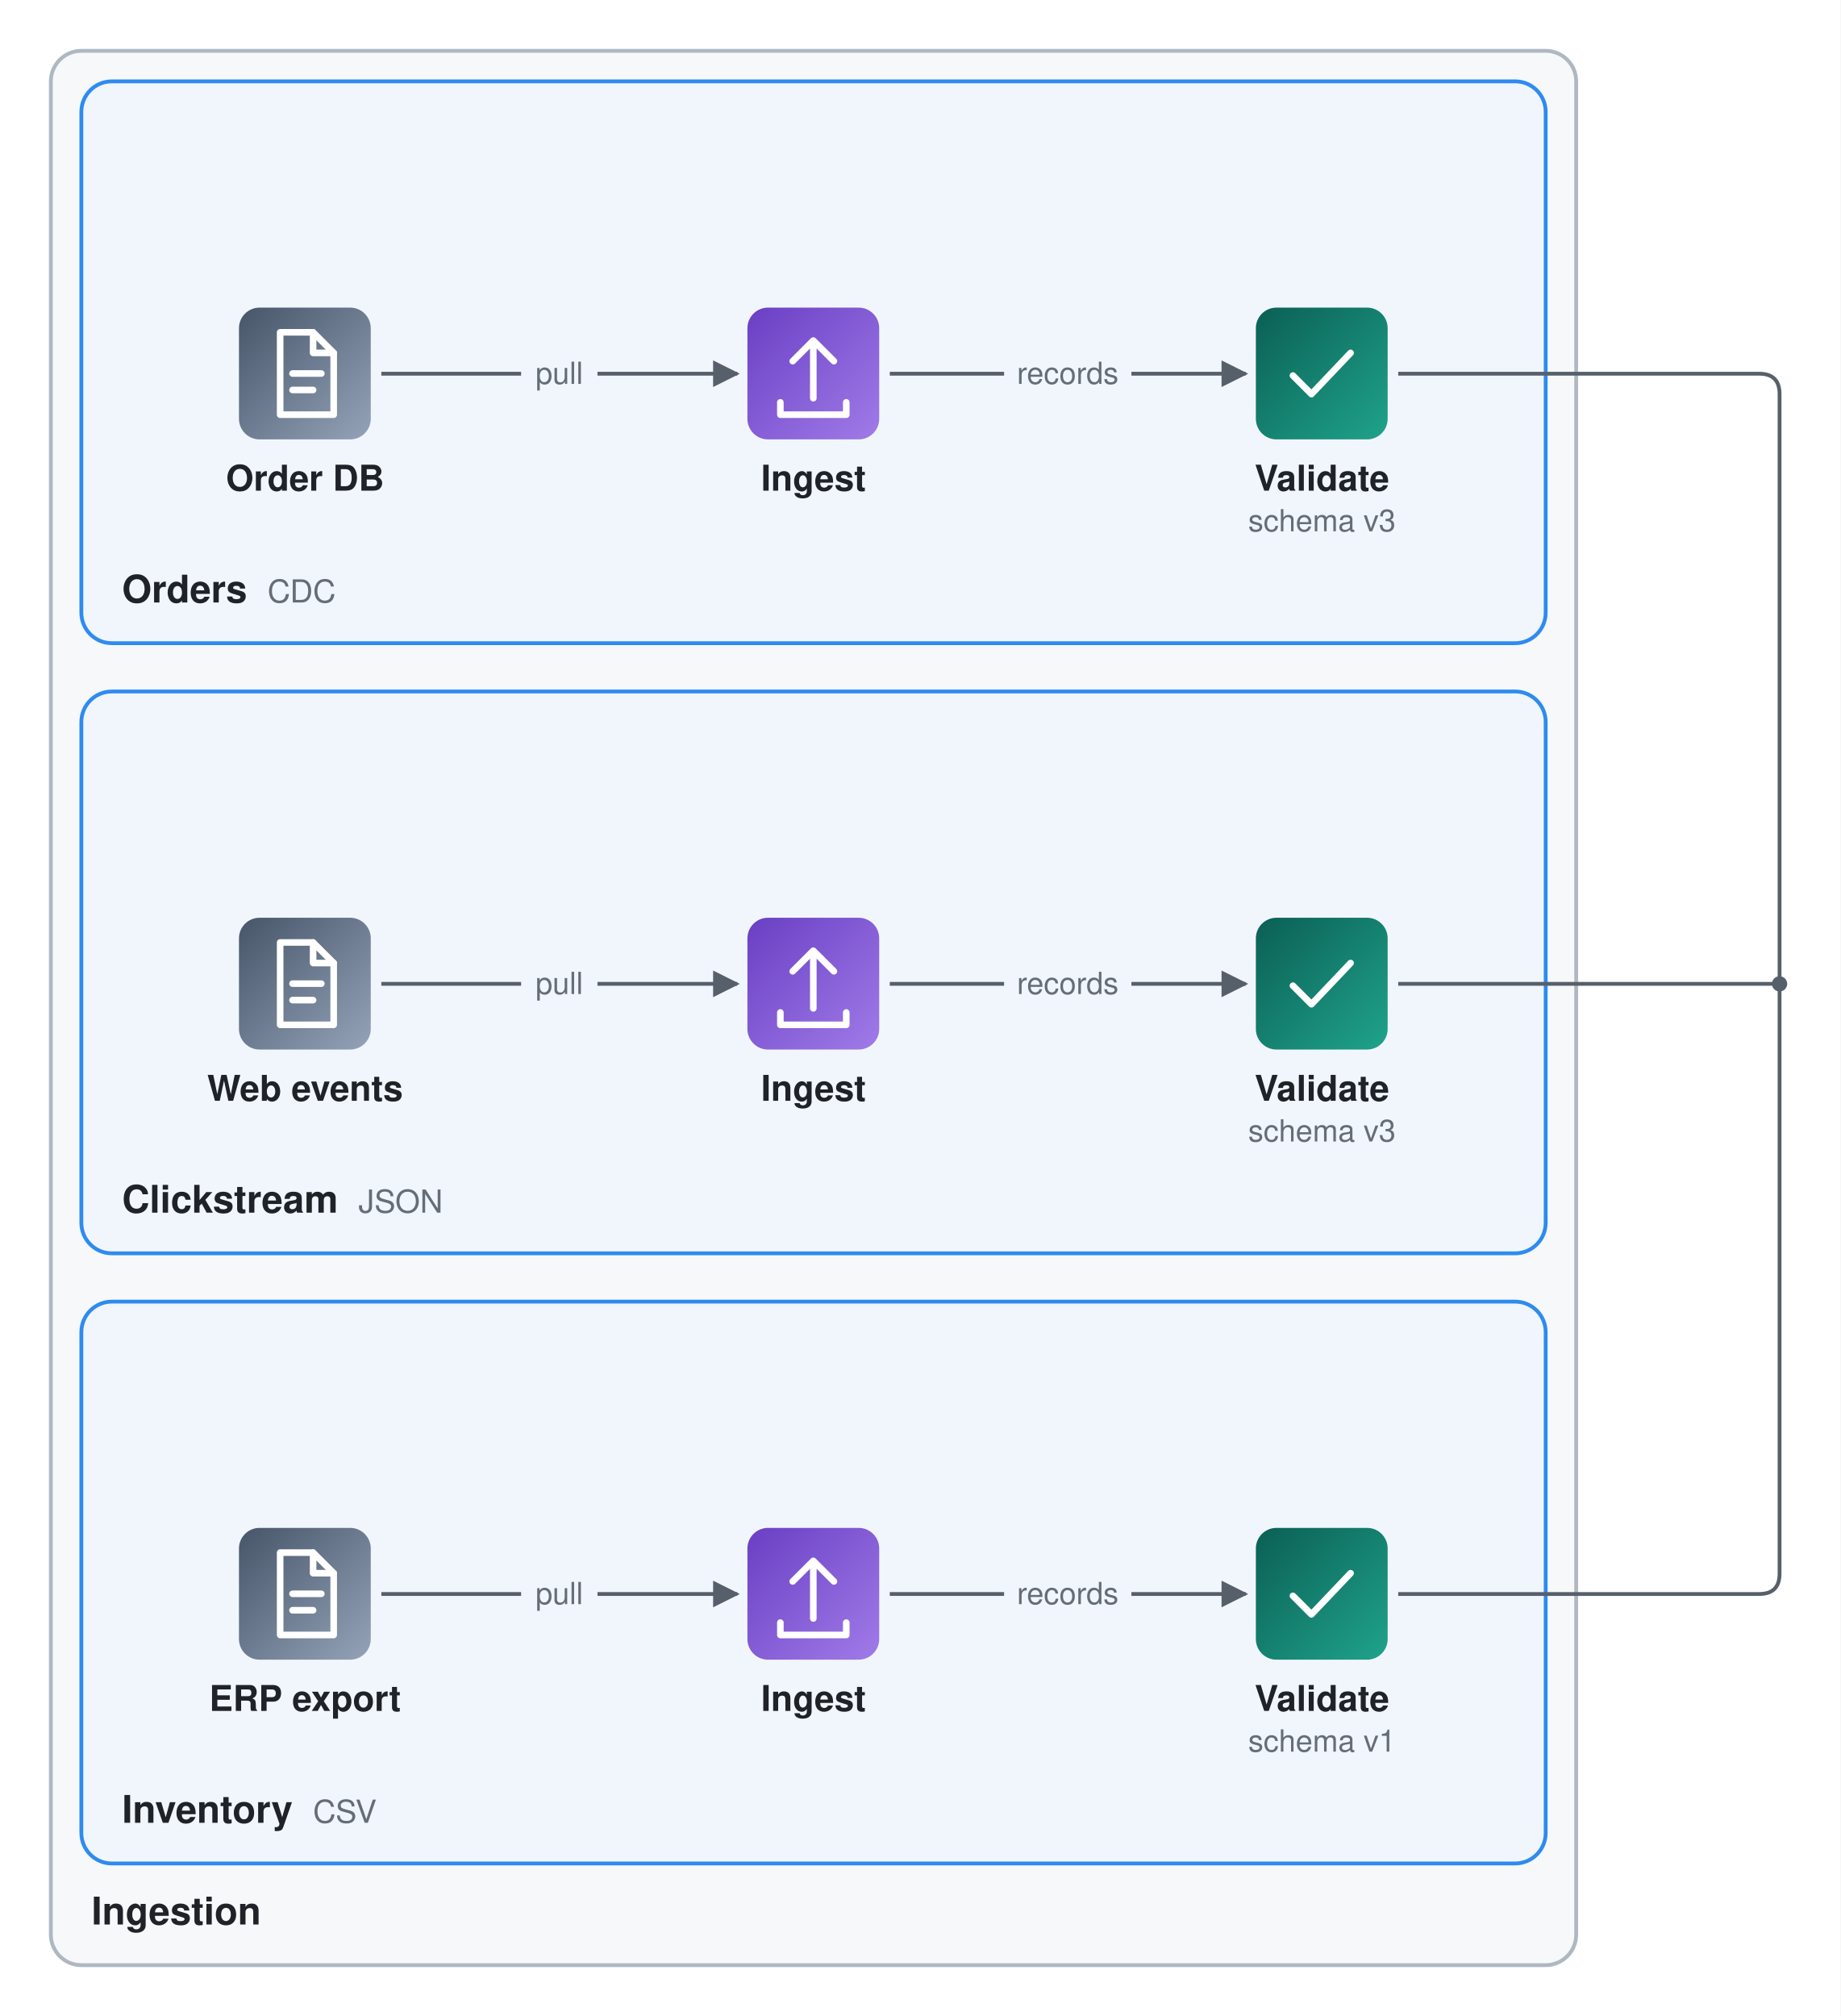
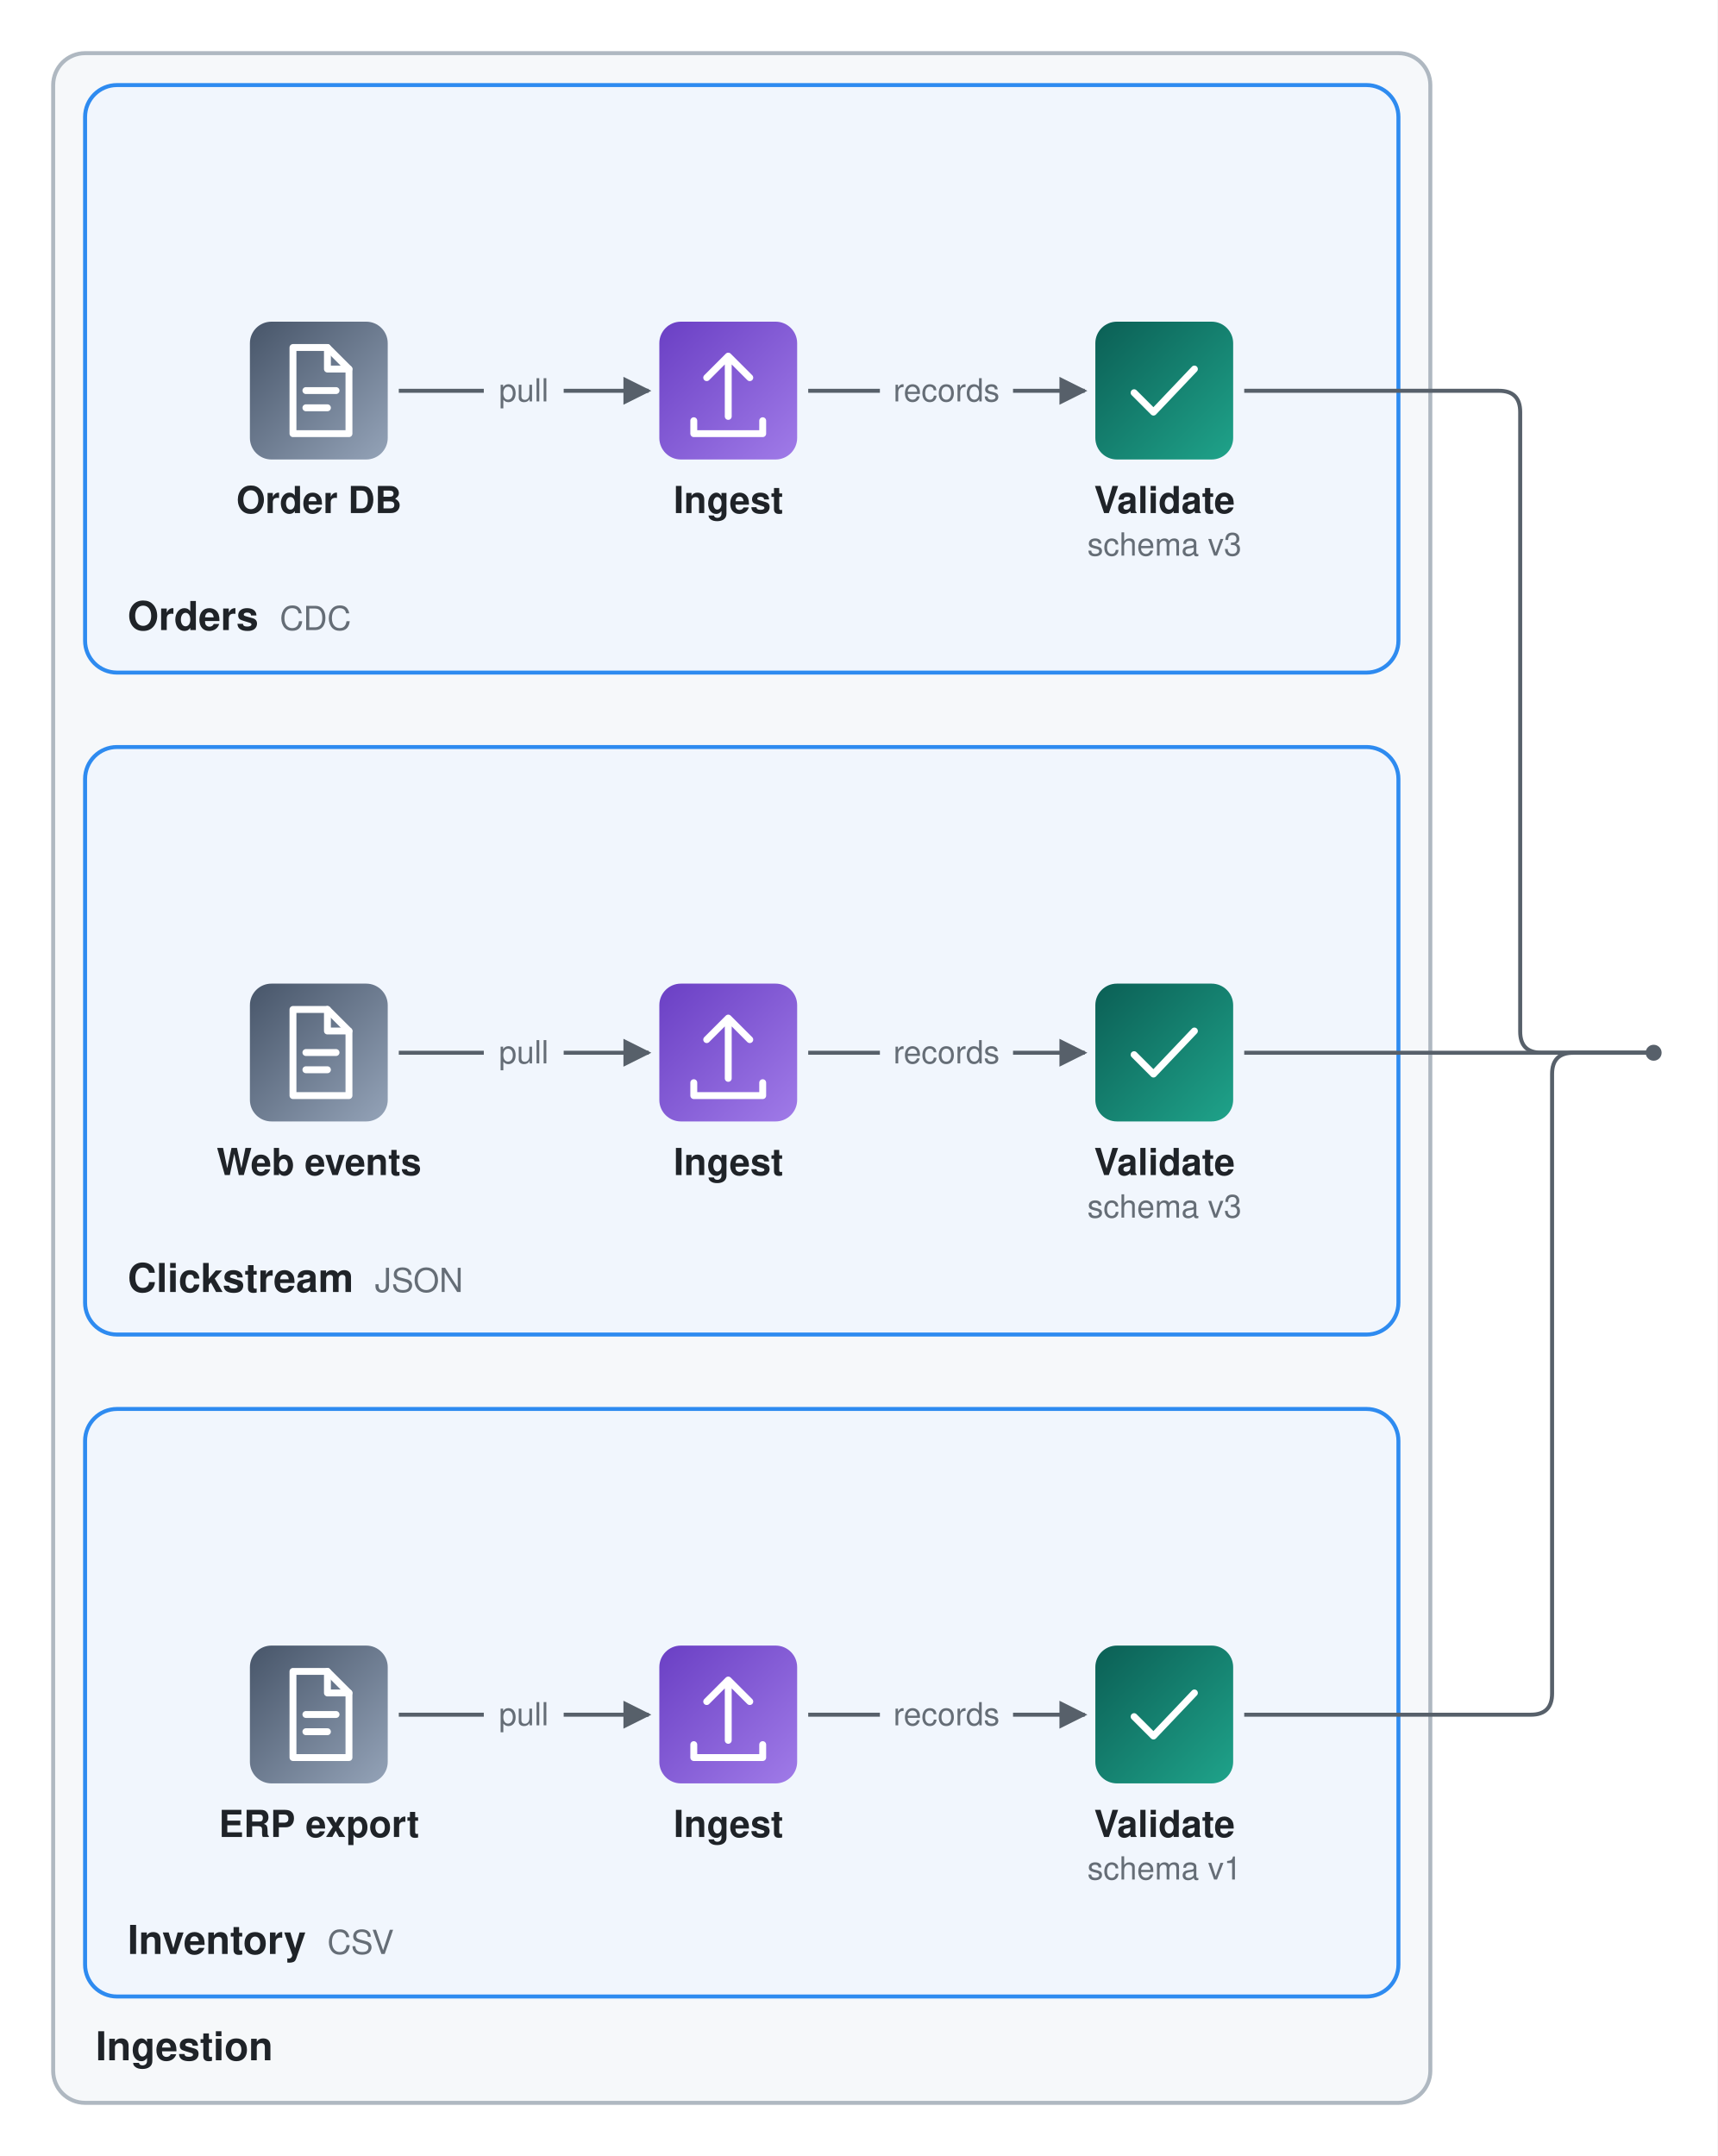
- <svg xmlns="http://www.w3.org/2000/svg" viewBox="-120 -147 724 793" width="724" height="793" font-family="-apple-system, BlinkMacSystemFont, 'Segoe UI', Helvetica, Arial, sans-serif" role="img" aria-labelledby="data-platform-ingestion-light-title" aria-describedby="data-platform-ingestion-light-desc">
+ <svg xmlns="http://www.w3.org/2000/svg" viewBox="-120 -147 646 811" width="646" height="811" font-family="-apple-system, BlinkMacSystemFont, 'Segoe UI', Helvetica, Arial, sans-serif" role="img" aria-labelledby="data-platform-ingestion-light-title" aria-describedby="data-platform-ingestion-light-desc">
  <defs>
    <linearGradient id="tile-green" x1="0" y1="0" x2="1" y2="1">
      <stop offset="0" stop-color="#0b5f55" />
      <stop offset="1" stop-color="#1fa38a" />
    </linearGradient>
    <linearGradient id="tile-slate" x1="0" y1="0" x2="1" y2="1">
      <stop offset="0" stop-color="#475569" />
      <stop offset="1" stop-color="#94a3b8" />
    </linearGradient>
    <linearGradient id="tile-violet" x1="0" y1="0" x2="1" y2="1">
      <stop offset="0" stop-color="#6a3fc4" />
      <stop offset="1" stop-color="#a07be8" />
    </linearGradient>
  </defs>
-   <rect x="-120" y="-147" width="724" height="793" fill="#ffffff" />
+   <rect x="-120" y="-147" width="646" height="811" fill="#ffffff" />
  <g class="dg-body">
    <g class="grp" data-id="ingestion" id="g-ingestion">
-       <rect x="-100" y="-127" width="600" height="753" rx="12" stroke-width="1.5" fill="#f6f8fa" stroke="#afb8c1" />
-       <text class="gtitle" x="-84" y="610" font-size="15" font-weight="600" fill="#1f2328">Ingestion</text>
+       <rect x="-100" y="-127" width="518" height="771" rx="12" stroke-width="1.5" fill="#f6f8fa" stroke="#afb8c1" />
+       <text class="gtitle" x="-84" y="628" font-size="15" font-weight="600" fill="#1f2328">Ingestion</text>
    </g>
    <g class="grp" data-id="orders/feed" id="g-orders_feed">
-       <rect x="-88" y="-115" width="576" height="221" rx="12" stroke-width="1.5" fill="#f1f6fd" stroke="#2e8bf0" />
+       <rect x="-88" y="-115" width="494" height="221" rx="12" stroke-width="1.5" fill="#f1f6fd" stroke="#2e8bf0" />
      <text class="gtitle" x="-72" y="90" font-size="15" font-weight="600" fill="#1f2328">Orders<tspan class="gsub" dx="8" font-size="12.5" font-weight="400" fill="#656d76">CDC</tspan>
      </text>
    </g>
    <g class="grp" data-id="clicks/feed" id="g-clicks_feed">
-       <rect x="-88" y="125" width="576" height="221" rx="12" stroke-width="1.5" fill="#f1f6fd" stroke="#2e8bf0" />
-       <text class="gtitle" x="-72" y="330" font-size="15" font-weight="600" fill="#1f2328">Clickstream<tspan class="gsub" dx="8" font-size="12.5" font-weight="400" fill="#656d76">JSON</tspan>
+       <rect x="-88" y="134" width="494" height="221" rx="12" stroke-width="1.5" fill="#f1f6fd" stroke="#2e8bf0" />
+       <text class="gtitle" x="-72" y="339" font-size="15" font-weight="600" fill="#1f2328">Clickstream<tspan class="gsub" dx="8" font-size="12.5" font-weight="400" fill="#656d76">JSON</tspan>
      </text>
    </g>
    <g class="grp" data-id="stock/feed" id="g-stock_feed">
-       <rect x="-88" y="365" width="576" height="221" rx="12" stroke-width="1.5" fill="#f1f6fd" stroke="#2e8bf0" />
-       <text class="gtitle" x="-72" y="570" font-size="15" font-weight="600" fill="#1f2328">Inventory<tspan class="gsub" dx="8" font-size="12.5" font-weight="400" fill="#656d76">CSV</tspan>
+       <rect x="-88" y="383" width="494" height="221" rx="12" stroke-width="1.5" fill="#f1f6fd" stroke="#2e8bf0" />
+       <text class="gtitle" x="-72" y="588" font-size="15" font-weight="600" fill="#1f2328">Inventory<tspan class="gsub" dx="8" font-size="12.5" font-weight="400" fill="#656d76">CSV</tspan>
      </text>
    </g>
    <g class="edge" id="e-orders_check-_bus" data-id="orders/check-&gt;bus" data-from="orders/check" data-to="bus">
-       <path class="base" d="M430 0 L572 0 Q580 0 580 8 L580 240" fill="none" stroke-width="1.5" stroke="#57606a" />
+       <path class="base" d="M348 0 L443.8 0 Q451.8 0 451.8 8 L451.8 241 Q451.8 249 459.8 249 L502 249" fill="none" stroke-width="1.5" stroke="#57606a" />
    </g>
    <g class="edge" id="e-clicks_check-_bus" data-id="clicks/check-&gt;bus" data-from="clicks/check" data-to="bus">
-       <path class="base" d="M430 240 L580 240" fill="none" stroke-width="1.5" stroke="#57606a" />
+       <path class="base" d="M348 249 L502 249" fill="none" stroke-width="1.5" stroke="#57606a" />
    </g>
    <g class="edge" id="e-stock_check-_bus" data-id="stock/check-&gt;bus" data-from="stock/check" data-to="bus">
-       <path class="base" d="M430 480 L572 480 Q580 480 580 472 L580 240" fill="none" stroke-width="1.5" stroke="#57606a" />
+       <path class="base" d="M348 498 L455.8 498 Q463.8 498 463.8 490 L463.8 257 Q463.8 249 471.8 249 L502 249" fill="none" stroke-width="1.5" stroke="#57606a" />
    </g>
    <g class="edge" id="e-orders_src-_orders_ingest" data-id="orders/src-&gt;orders/ingest" data-from="orders/src" data-to="orders/ingest">
-       <path class="base" d="M30 0 L170 0" fill="none" stroke-width="1.5" stroke="#57606a" />
-       <path class="head" d="M171 0L160.5 5.25L160.5 -5.25z" fill="#57606a" />
+       <path class="base" d="M30 0 L124 0" fill="none" stroke-width="1.5" stroke="#57606a" />
+       <path class="head" d="M125 0L114.5 5.25L114.5 -5.25z" fill="#57606a" />
    </g>
    <g class="edge" id="e-orders_ingest-_orders_check" data-id="orders/ingest-&gt;orders/check" data-from="orders/ingest" data-to="orders/check">
-       <path class="base" d="M230 0 L370 0" fill="none" stroke-width="1.5" stroke="#57606a" />
-       <path class="head" d="M371 0L360.5 5.25L360.5 -5.25z" fill="#57606a" />
+       <path class="base" d="M184 0 L288 0" fill="none" stroke-width="1.5" stroke="#57606a" />
+       <path class="head" d="M289 0L278.5 5.25L278.5 -5.25z" fill="#57606a" />
    </g>
    <g class="edge" id="e-clicks_src-_clicks_ingest" data-id="clicks/src-&gt;clicks/ingest" data-from="clicks/src" data-to="clicks/ingest">
-       <path class="base" d="M30 240 L170 240" fill="none" stroke-width="1.5" stroke="#57606a" />
-       <path class="head" d="M171 240L160.5 245.25L160.5 234.75z" fill="#57606a" />
+       <path class="base" d="M30 249 L124 249" fill="none" stroke-width="1.5" stroke="#57606a" />
+       <path class="head" d="M125 249L114.5 254.25L114.5 243.75z" fill="#57606a" />
    </g>
    <g class="edge" id="e-clicks_ingest-_clicks_check" data-id="clicks/ingest-&gt;clicks/check" data-from="clicks/ingest" data-to="clicks/check">
-       <path class="base" d="M230 240 L370 240" fill="none" stroke-width="1.5" stroke="#57606a" />
-       <path class="head" d="M371 240L360.5 245.25L360.5 234.75z" fill="#57606a" />
+       <path class="base" d="M184 249 L288 249" fill="none" stroke-width="1.5" stroke="#57606a" />
+       <path class="head" d="M289 249L278.5 254.25L278.5 243.75z" fill="#57606a" />
    </g>
    <g class="edge" id="e-stock_src-_stock_ingest" data-id="stock/src-&gt;stock/ingest" data-from="stock/src" data-to="stock/ingest">
-       <path class="base" d="M30 480 L170 480" fill="none" stroke-width="1.5" stroke="#57606a" />
-       <path class="head" d="M171 480L160.5 485.25L160.5 474.75z" fill="#57606a" />
+       <path class="base" d="M30 498 L124 498" fill="none" stroke-width="1.5" stroke="#57606a" />
+       <path class="head" d="M125 498L114.5 503.25L114.5 492.75z" fill="#57606a" />
    </g>
    <g class="edge" id="e-stock_ingest-_stock_check" data-id="stock/ingest-&gt;stock/check" data-from="stock/ingest" data-to="stock/check">
-       <path class="base" d="M230 480 L370 480" fill="none" stroke-width="1.5" stroke="#57606a" />
-       <path class="head" d="M371 480L360.5 485.25L360.5 474.75z" fill="#57606a" />
+       <path class="base" d="M184 498 L288 498" fill="none" stroke-width="1.5" stroke="#57606a" />
+       <path class="head" d="M289 498L278.5 503.25L278.5 492.75z" fill="#57606a" />
    </g>
    <g class="labels">
      <g class="elab" data-edge="orders/src-&gt;orders/ingest">
-         <rect x="84.98" y="-9" width="30.04" height="18" rx="4" fill="#f1f6fd" />
-         <text class="elabel" x="100" y="4" font-size="12" text-anchor="middle" fill="#656d76">pull</text>
+         <rect x="61.98" y="-9" width="30.04" height="18" rx="4" fill="#f1f6fd" />
+         <text class="elabel" x="77" y="4" font-size="12" text-anchor="middle" fill="#656d76">pull</text>
      </g>
      <g class="elab" data-edge="orders/ingest-&gt;orders/check">
-         <rect x="274.96" y="-9" width="50.08" height="18" rx="4" fill="#f1f6fd" />
-         <text class="elabel" x="300" y="4" font-size="12" text-anchor="middle" fill="#656d76">records</text>
+         <rect x="210.96" y="-9" width="50.08" height="18" rx="4" fill="#f1f6fd" />
+         <text class="elabel" x="236" y="4" font-size="12" text-anchor="middle" fill="#656d76">records</text>
      </g>
      <g class="elab" data-edge="clicks/src-&gt;clicks/ingest">
-         <rect x="84.98" y="231" width="30.04" height="18" rx="4" fill="#f1f6fd" />
-         <text class="elabel" x="100" y="244" font-size="12" text-anchor="middle" fill="#656d76">pull</text>
+         <rect x="61.98" y="240" width="30.04" height="18" rx="4" fill="#f1f6fd" />
+         <text class="elabel" x="77" y="253" font-size="12" text-anchor="middle" fill="#656d76">pull</text>
      </g>
      <g class="elab" data-edge="clicks/ingest-&gt;clicks/check">
-         <rect x="274.96" y="231" width="50.08" height="18" rx="4" fill="#f1f6fd" />
-         <text class="elabel" x="300" y="244" font-size="12" text-anchor="middle" fill="#656d76">records</text>
+         <rect x="210.96" y="240" width="50.08" height="18" rx="4" fill="#f1f6fd" />
+         <text class="elabel" x="236" y="253" font-size="12" text-anchor="middle" fill="#656d76">records</text>
      </g>
      <g class="elab" data-edge="stock/src-&gt;stock/ingest">
-         <rect x="84.98" y="471" width="30.04" height="18" rx="4" fill="#f1f6fd" />
-         <text class="elabel" x="100" y="484" font-size="12" text-anchor="middle" fill="#656d76">pull</text>
+         <rect x="61.98" y="489" width="30.04" height="18" rx="4" fill="#f1f6fd" />
+         <text class="elabel" x="77" y="502" font-size="12" text-anchor="middle" fill="#656d76">pull</text>
      </g>
      <g class="elab" data-edge="stock/ingest-&gt;stock/check">
-         <rect x="274.96" y="471" width="50.08" height="18" rx="4" fill="#f1f6fd" />
-         <text class="elabel" x="300" y="484" font-size="12" text-anchor="middle" fill="#656d76">records</text>
+         <rect x="210.96" y="489" width="50.08" height="18" rx="4" fill="#f1f6fd" />
+         <text class="elabel" x="236" y="502" font-size="12" text-anchor="middle" fill="#656d76">records</text>
      </g>
    </g>
    <g class="node junction" id="n-bus" data-id="bus">
-       <circle class="dot" cx="580" cy="240" r="3" fill="#57606a" />
+       <circle class="dot" cx="502" cy="249" r="3" fill="#57606a" />
    </g>
    <g class="node" id="n-orders_src" data-id="orders/src">
      <g class="tile" transform="translate(-26 -26) scale(0.81)">
        <rect width="64" height="64" rx="10" fill="url(#tile-slate)" />
        <g class="glyph" fill="none" stroke="#fff" stroke-width="3.2" stroke-linecap="round" stroke-linejoin="round">
          <path d="M20 12h16l10 10v30H20z" />
          <path d="M36 12v10h10M26 32h14M26 40h10" />
        </g>
      </g>
      <text class="ntitle" x="0" y="46" font-size="14" font-weight="600" text-anchor="middle" fill="#1f2328">Order DB</text>
    </g>
    <g class="node" id="n-orders_ingest" data-id="orders/ingest">
-       <g class="tile" transform="translate(174 -26) scale(0.81)">
+       <g class="tile" transform="translate(128 -26) scale(0.81)">
        <rect width="64" height="64" rx="10" fill="url(#tile-violet)" />
        <g class="glyph" fill="none" stroke="#fff" stroke-width="3.2" stroke-linecap="round" stroke-linejoin="round">
          <path d="M32 44V16M22 26l10-10 10 10" />
          <path d="M16 46v6h32v-6" />
        </g>
      </g>
-       <text class="ntitle" x="200" y="46" font-size="14" font-weight="600" text-anchor="middle" fill="#1f2328">Ingest</text>
+       <text class="ntitle" x="154" y="46" font-size="14" font-weight="600" text-anchor="middle" fill="#1f2328">Ingest</text>
    </g>
    <g class="node" id="n-orders_check" data-id="orders/check">
-       <g class="tile" transform="translate(374 -26) scale(0.81)">
+       <g class="tile" transform="translate(292 -26) scale(0.81)">
        <rect width="64" height="64" rx="10" fill="url(#tile-green)" />
        <g class="glyph" fill="none" stroke="#fff" stroke-width="3.2" stroke-linecap="round" stroke-linejoin="round">
          <path d="M18 33l9 9 19-20" />
        </g>
      </g>
-       <text class="ntitle" x="400" y="46" font-size="14" font-weight="600" text-anchor="middle" fill="#1f2328">Validate</text>
-       <text class="nsub" x="400" y="62" font-size="12" text-anchor="middle" fill="#656d76">schema v3</text>
+       <text class="ntitle" x="318" y="46" font-size="14" font-weight="600" text-anchor="middle" fill="#1f2328">Validate</text>
+       <text class="nsub" x="318" y="62" font-size="12" text-anchor="middle" fill="#656d76">schema v3</text>
    </g>
    <g class="node" id="n-clicks_src" data-id="clicks/src">
-       <g class="tile" transform="translate(-26 214) scale(0.81)">
+       <g class="tile" transform="translate(-26 223) scale(0.81)">
        <rect width="64" height="64" rx="10" fill="url(#tile-slate)" />
        <g class="glyph" fill="none" stroke="#fff" stroke-width="3.2" stroke-linecap="round" stroke-linejoin="round">
          <path d="M20 12h16l10 10v30H20z" />
          <path d="M36 12v10h10M26 32h14M26 40h10" />
        </g>
      </g>
-       <text class="ntitle" x="0" y="286" font-size="14" font-weight="600" text-anchor="middle" fill="#1f2328">Web events</text>
+       <text class="ntitle" x="0" y="295" font-size="14" font-weight="600" text-anchor="middle" fill="#1f2328">Web events</text>
    </g>
    <g class="node" id="n-clicks_ingest" data-id="clicks/ingest">
-       <g class="tile" transform="translate(174 214) scale(0.81)">
+       <g class="tile" transform="translate(128 223) scale(0.81)">
        <rect width="64" height="64" rx="10" fill="url(#tile-violet)" />
        <g class="glyph" fill="none" stroke="#fff" stroke-width="3.2" stroke-linecap="round" stroke-linejoin="round">
          <path d="M32 44V16M22 26l10-10 10 10" />
          <path d="M16 46v6h32v-6" />
        </g>
      </g>
-       <text class="ntitle" x="200" y="286" font-size="14" font-weight="600" text-anchor="middle" fill="#1f2328">Ingest</text>
+       <text class="ntitle" x="154" y="295" font-size="14" font-weight="600" text-anchor="middle" fill="#1f2328">Ingest</text>
    </g>
    <g class="node" id="n-clicks_check" data-id="clicks/check">
-       <g class="tile" transform="translate(374 214) scale(0.81)">
+       <g class="tile" transform="translate(292 223) scale(0.81)">
        <rect width="64" height="64" rx="10" fill="url(#tile-green)" />
        <g class="glyph" fill="none" stroke="#fff" stroke-width="3.2" stroke-linecap="round" stroke-linejoin="round">
          <path d="M18 33l9 9 19-20" />
        </g>
      </g>
-       <text class="ntitle" x="400" y="286" font-size="14" font-weight="600" text-anchor="middle" fill="#1f2328">Validate</text>
-       <text class="nsub" x="400" y="302" font-size="12" text-anchor="middle" fill="#656d76">schema v3</text>
+       <text class="ntitle" x="318" y="295" font-size="14" font-weight="600" text-anchor="middle" fill="#1f2328">Validate</text>
+       <text class="nsub" x="318" y="311" font-size="12" text-anchor="middle" fill="#656d76">schema v3</text>
    </g>
    <g class="node" id="n-stock_src" data-id="stock/src">
-       <g class="tile" transform="translate(-26 454) scale(0.81)">
+       <g class="tile" transform="translate(-26 472) scale(0.81)">
        <rect width="64" height="64" rx="10" fill="url(#tile-slate)" />
        <g class="glyph" fill="none" stroke="#fff" stroke-width="3.2" stroke-linecap="round" stroke-linejoin="round">
          <path d="M20 12h16l10 10v30H20z" />
          <path d="M36 12v10h10M26 32h14M26 40h10" />
        </g>
      </g>
-       <text class="ntitle" x="0" y="526" font-size="14" font-weight="600" text-anchor="middle" fill="#1f2328">ERP export</text>
+       <text class="ntitle" x="0" y="544" font-size="14" font-weight="600" text-anchor="middle" fill="#1f2328">ERP export</text>
    </g>
    <g class="node" id="n-stock_ingest" data-id="stock/ingest">
-       <g class="tile" transform="translate(174 454) scale(0.81)">
+       <g class="tile" transform="translate(128 472) scale(0.81)">
        <rect width="64" height="64" rx="10" fill="url(#tile-violet)" />
        <g class="glyph" fill="none" stroke="#fff" stroke-width="3.2" stroke-linecap="round" stroke-linejoin="round">
          <path d="M32 44V16M22 26l10-10 10 10" />
          <path d="M16 46v6h32v-6" />
        </g>
      </g>
-       <text class="ntitle" x="200" y="526" font-size="14" font-weight="600" text-anchor="middle" fill="#1f2328">Ingest</text>
+       <text class="ntitle" x="154" y="544" font-size="14" font-weight="600" text-anchor="middle" fill="#1f2328">Ingest</text>
    </g>
    <g class="node" id="n-stock_check" data-id="stock/check">
-       <g class="tile" transform="translate(374 454) scale(0.81)">
+       <g class="tile" transform="translate(292 472) scale(0.81)">
        <rect width="64" height="64" rx="10" fill="url(#tile-green)" />
        <g class="glyph" fill="none" stroke="#fff" stroke-width="3.2" stroke-linecap="round" stroke-linejoin="round">
          <path d="M18 33l9 9 19-20" />
        </g>
      </g>
-       <text class="ntitle" x="400" y="526" font-size="14" font-weight="600" text-anchor="middle" fill="#1f2328">Validate</text>
-       <text class="nsub" x="400" y="542" font-size="12" text-anchor="middle" fill="#656d76">schema v1</text>
+       <text class="ntitle" x="318" y="544" font-size="14" font-weight="600" text-anchor="middle" fill="#1f2328">Validate</text>
+       <text class="nsub" x="318" y="560" font-size="12" text-anchor="middle" fill="#656d76">schema v1</text>
    </g>
  </g>
</svg>
